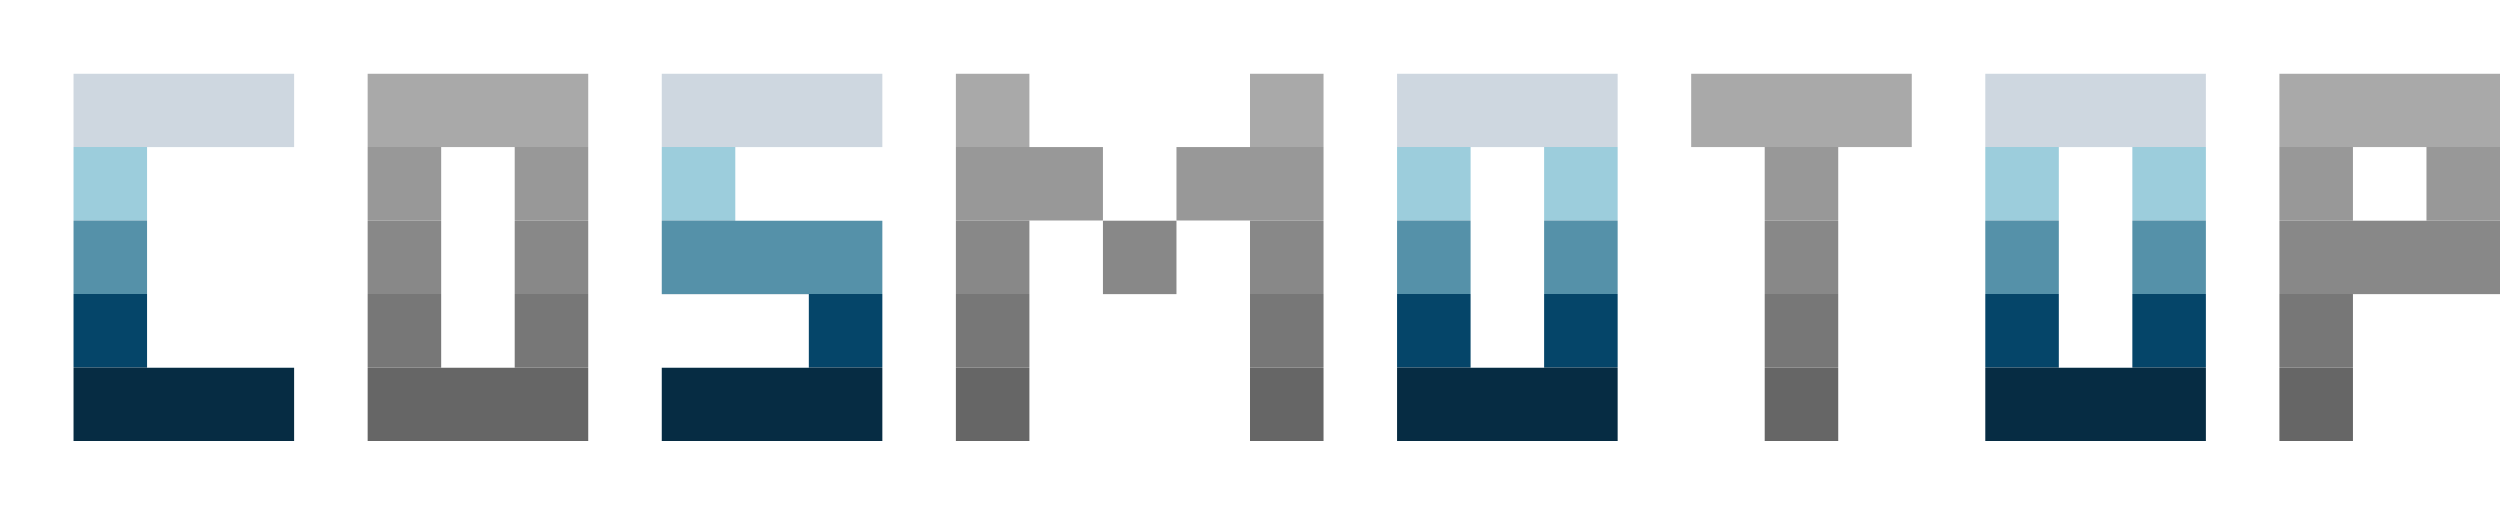
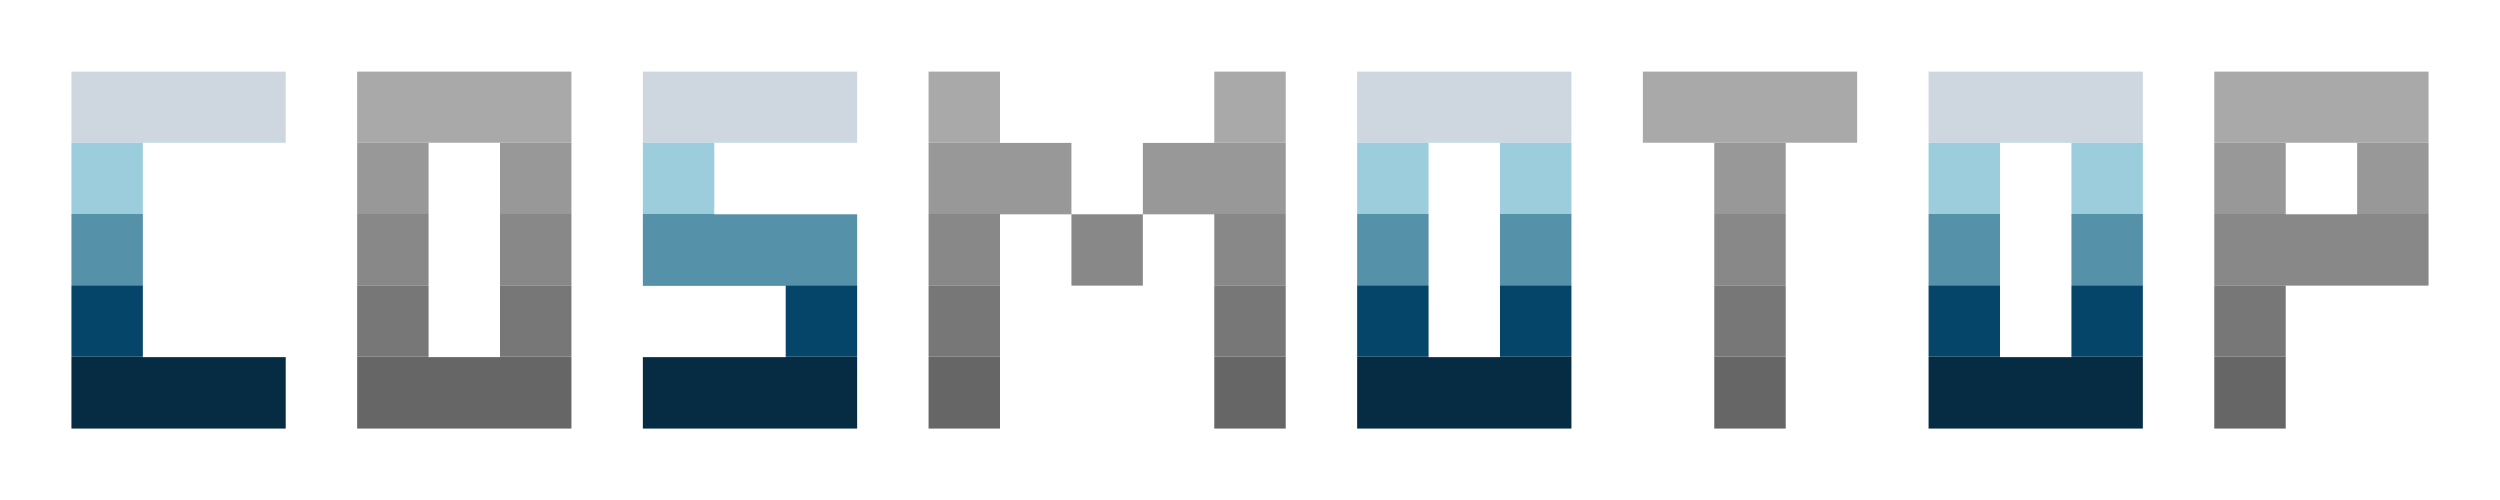
- <svg xmlns="http://www.w3.org/2000/svg" width="680" height="140">
+ <svg xmlns="http://www.w3.org/2000/svg" width="700" height="140">
  <defs>
    <pattern id="orange-stripes" width="340" height="120" patternUnits="userSpaceOnUse">
      <rect y="20" width="340" height="20" fill="#ced7e0" />
      <rect y="40" width="340" height="20" fill="#9ccddc" />
      <rect y="60" width="340" height="20" fill="#5591a9" />
      <rect y="80" width="340" height="20" fill="#054569" />
      <rect y="100" width="340" height="20" fill="#062c43" />
    </pattern>
    <pattern id="gray-stripes" width="340" height="120" patternUnits="userSpaceOnUse">
      <rect y="20" width="340" height="20" fill="#A9A9A9" />
      <rect y="40" width="340" height="20" fill="#989898" />
      <rect y="60" width="340" height="20" fill="#888888" />
      <rect y="80" width="340" height="20" fill="#777777" />
      <rect y="100" width="340" height="20" fill="#666666" />
    </pattern>
  </defs>
  <path d="M20,20 H80 V40 H40 V100 H20 Z M20,100 H80 V120 H20 Z" fill="url(#orange-stripes)" />
  <path d="M100,20 H160 V40 H100 Z M100,40 H120 V100 H100 Z M140,40 H160 V100 H140 Z M100,100 H160 V120 H100" fill="url(#gray-stripes)" />
  <path d="M180,20 H240 V40 H180 Z M180,40 H200 V80 H180 Z M200,60 H220 V80 H200 Z M180,100 H220 V60 H240 V120 H180" fill="url(#orange-stripes)" />
  <path d="M260,20 H280 V120 H260 Z M280,40 H300 V60 H280 Z M300,60 H320 V80 H300 Z M320,40 H340 V60 H320 Z M340,20 H360 V120 H340" fill="url(#gray-stripes)" />
  <path d="M380,20 H440 V40 H380 Z M380,40 H400 V100 H380 Z M420,40 H440 V100 H420 Z M380,100 H440 V120 H380" fill="url(#orange-stripes)" />
  <path d="M460,20 H520 V40 H500 V120 H480 V40 H460 V20 Z" fill="url(#gray-stripes)" />
  <path d="M540,20 H600 V40 H540 Z M540,40 H560 V100 H540 Z M580,40 H600 V100 H580 Z M540,100 H600 V120 H540" fill="url(#orange-stripes)" />
  <path d="M620,20 H680 V80 H660 V40 H620 V20 Z M620,40 H640 V120 H620 Z M640,60 H660 V80 H640" fill="url(#gray-stripes)" />
</svg>
